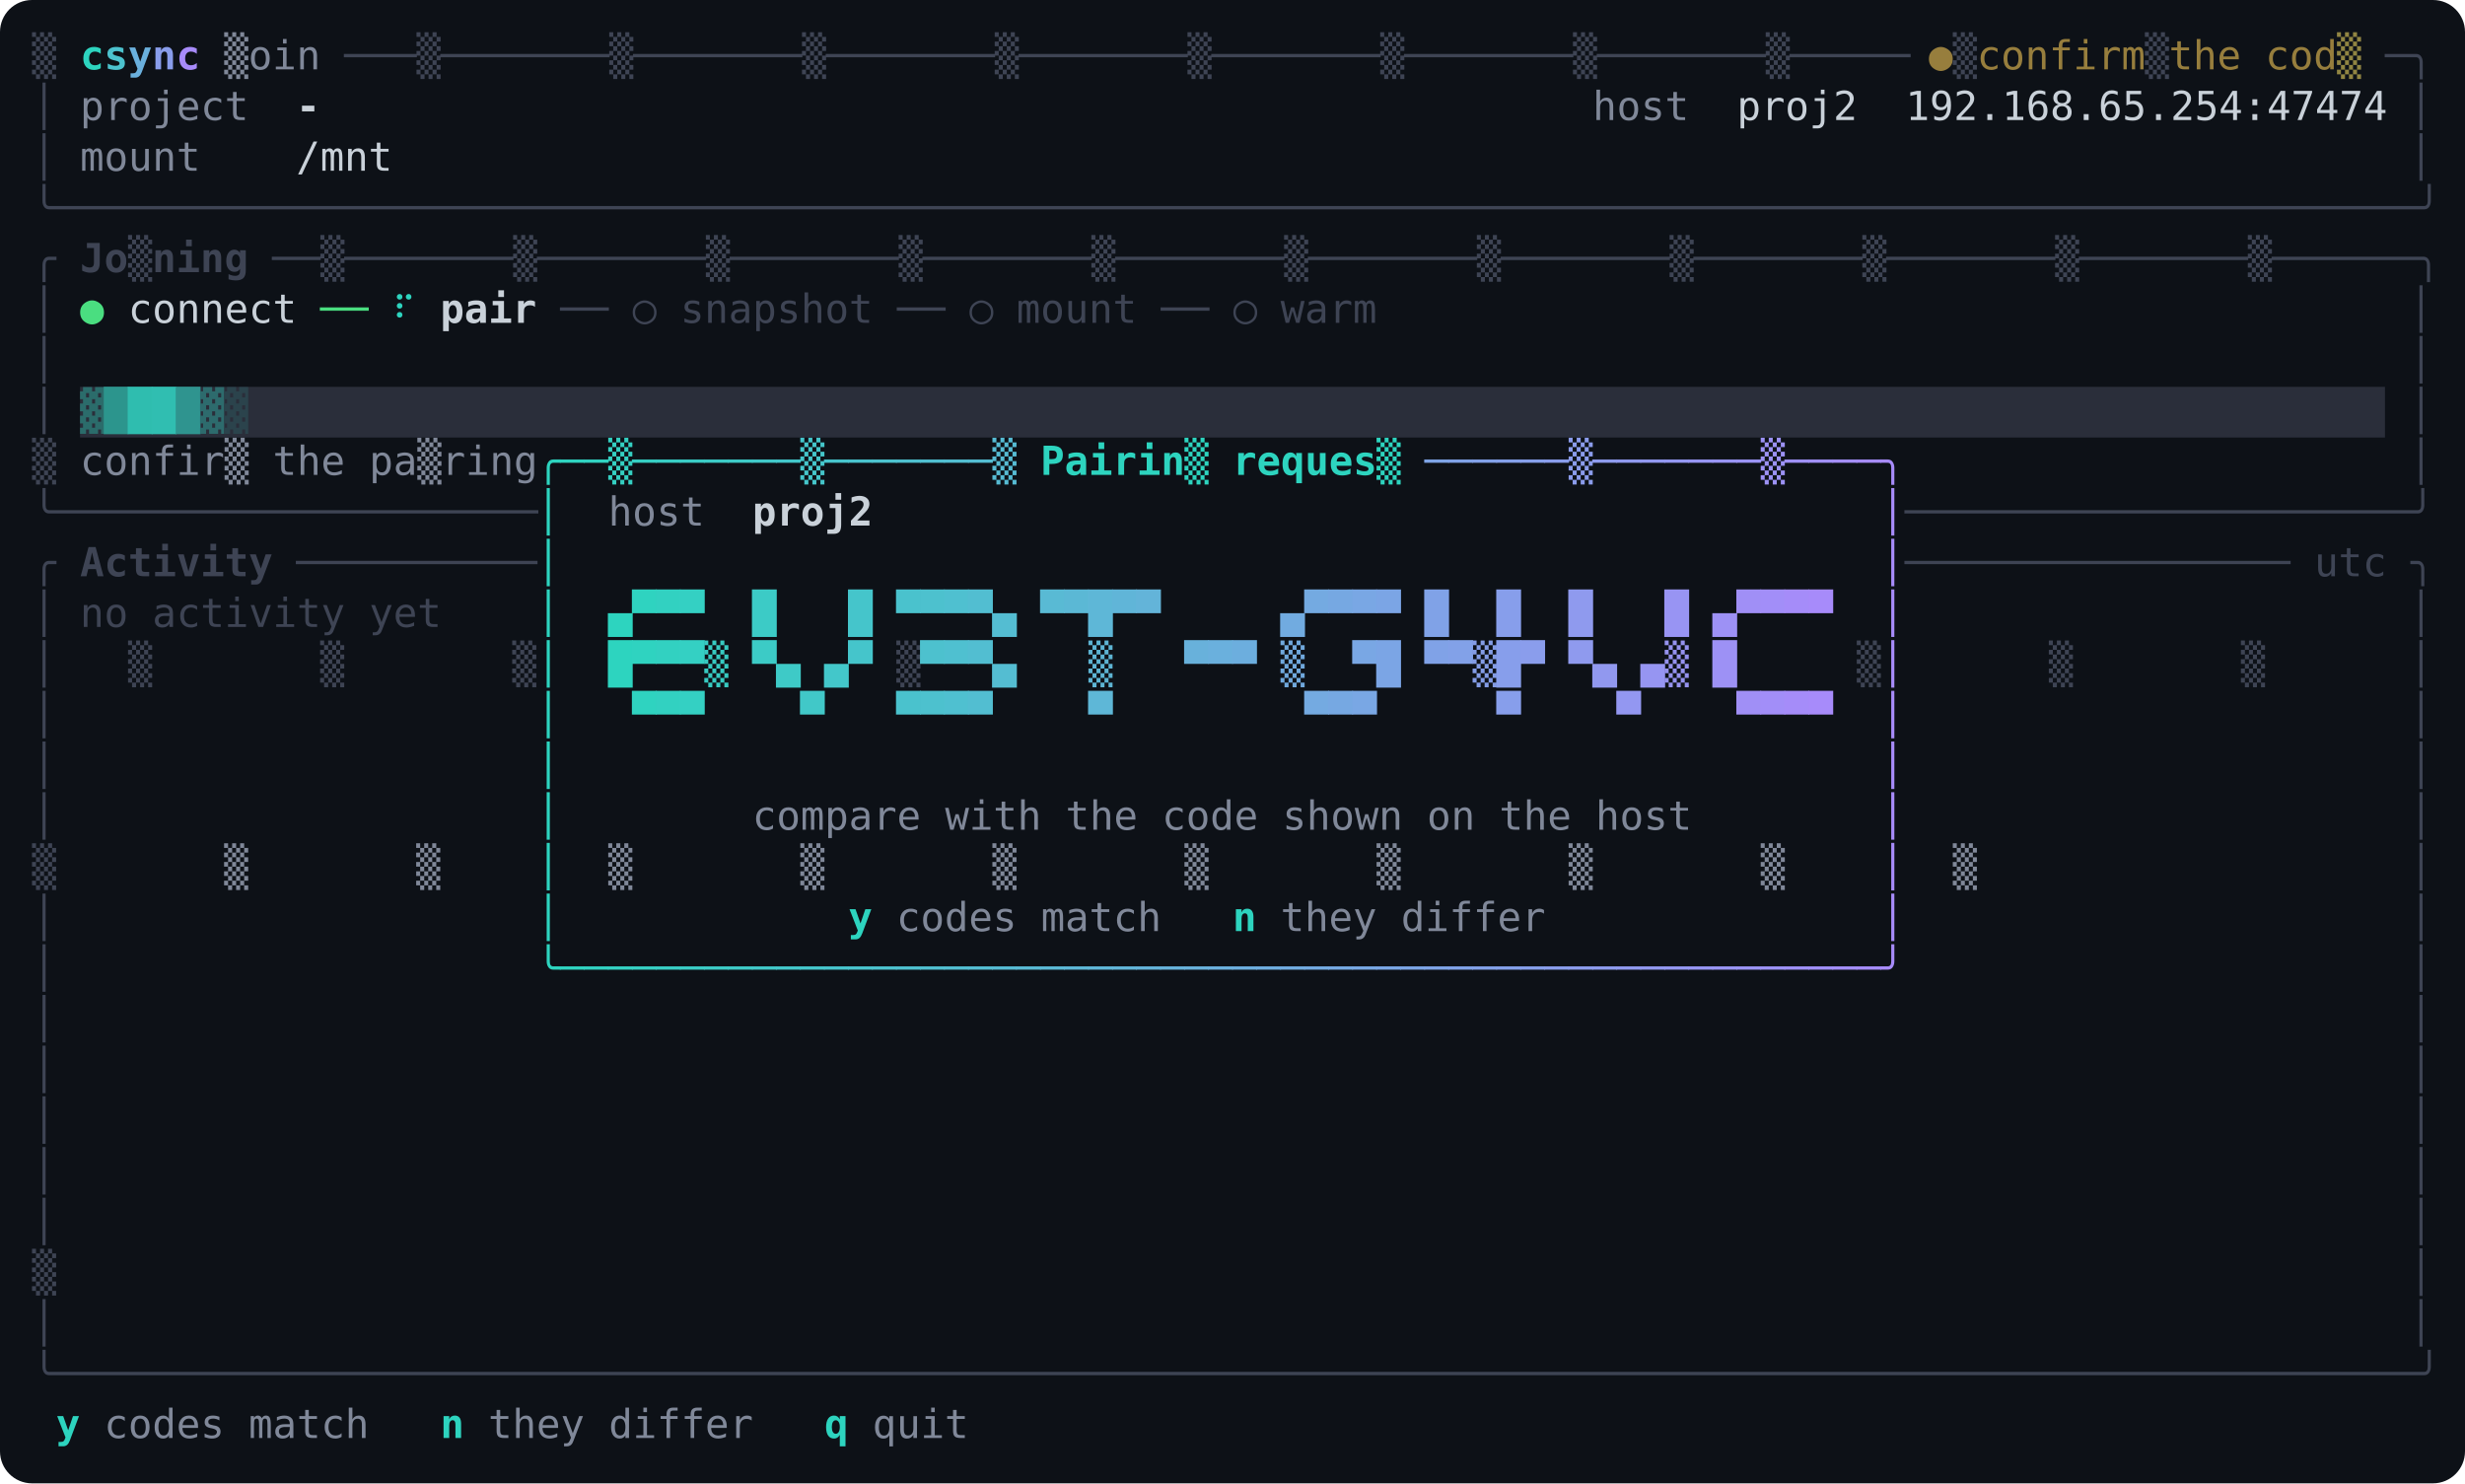
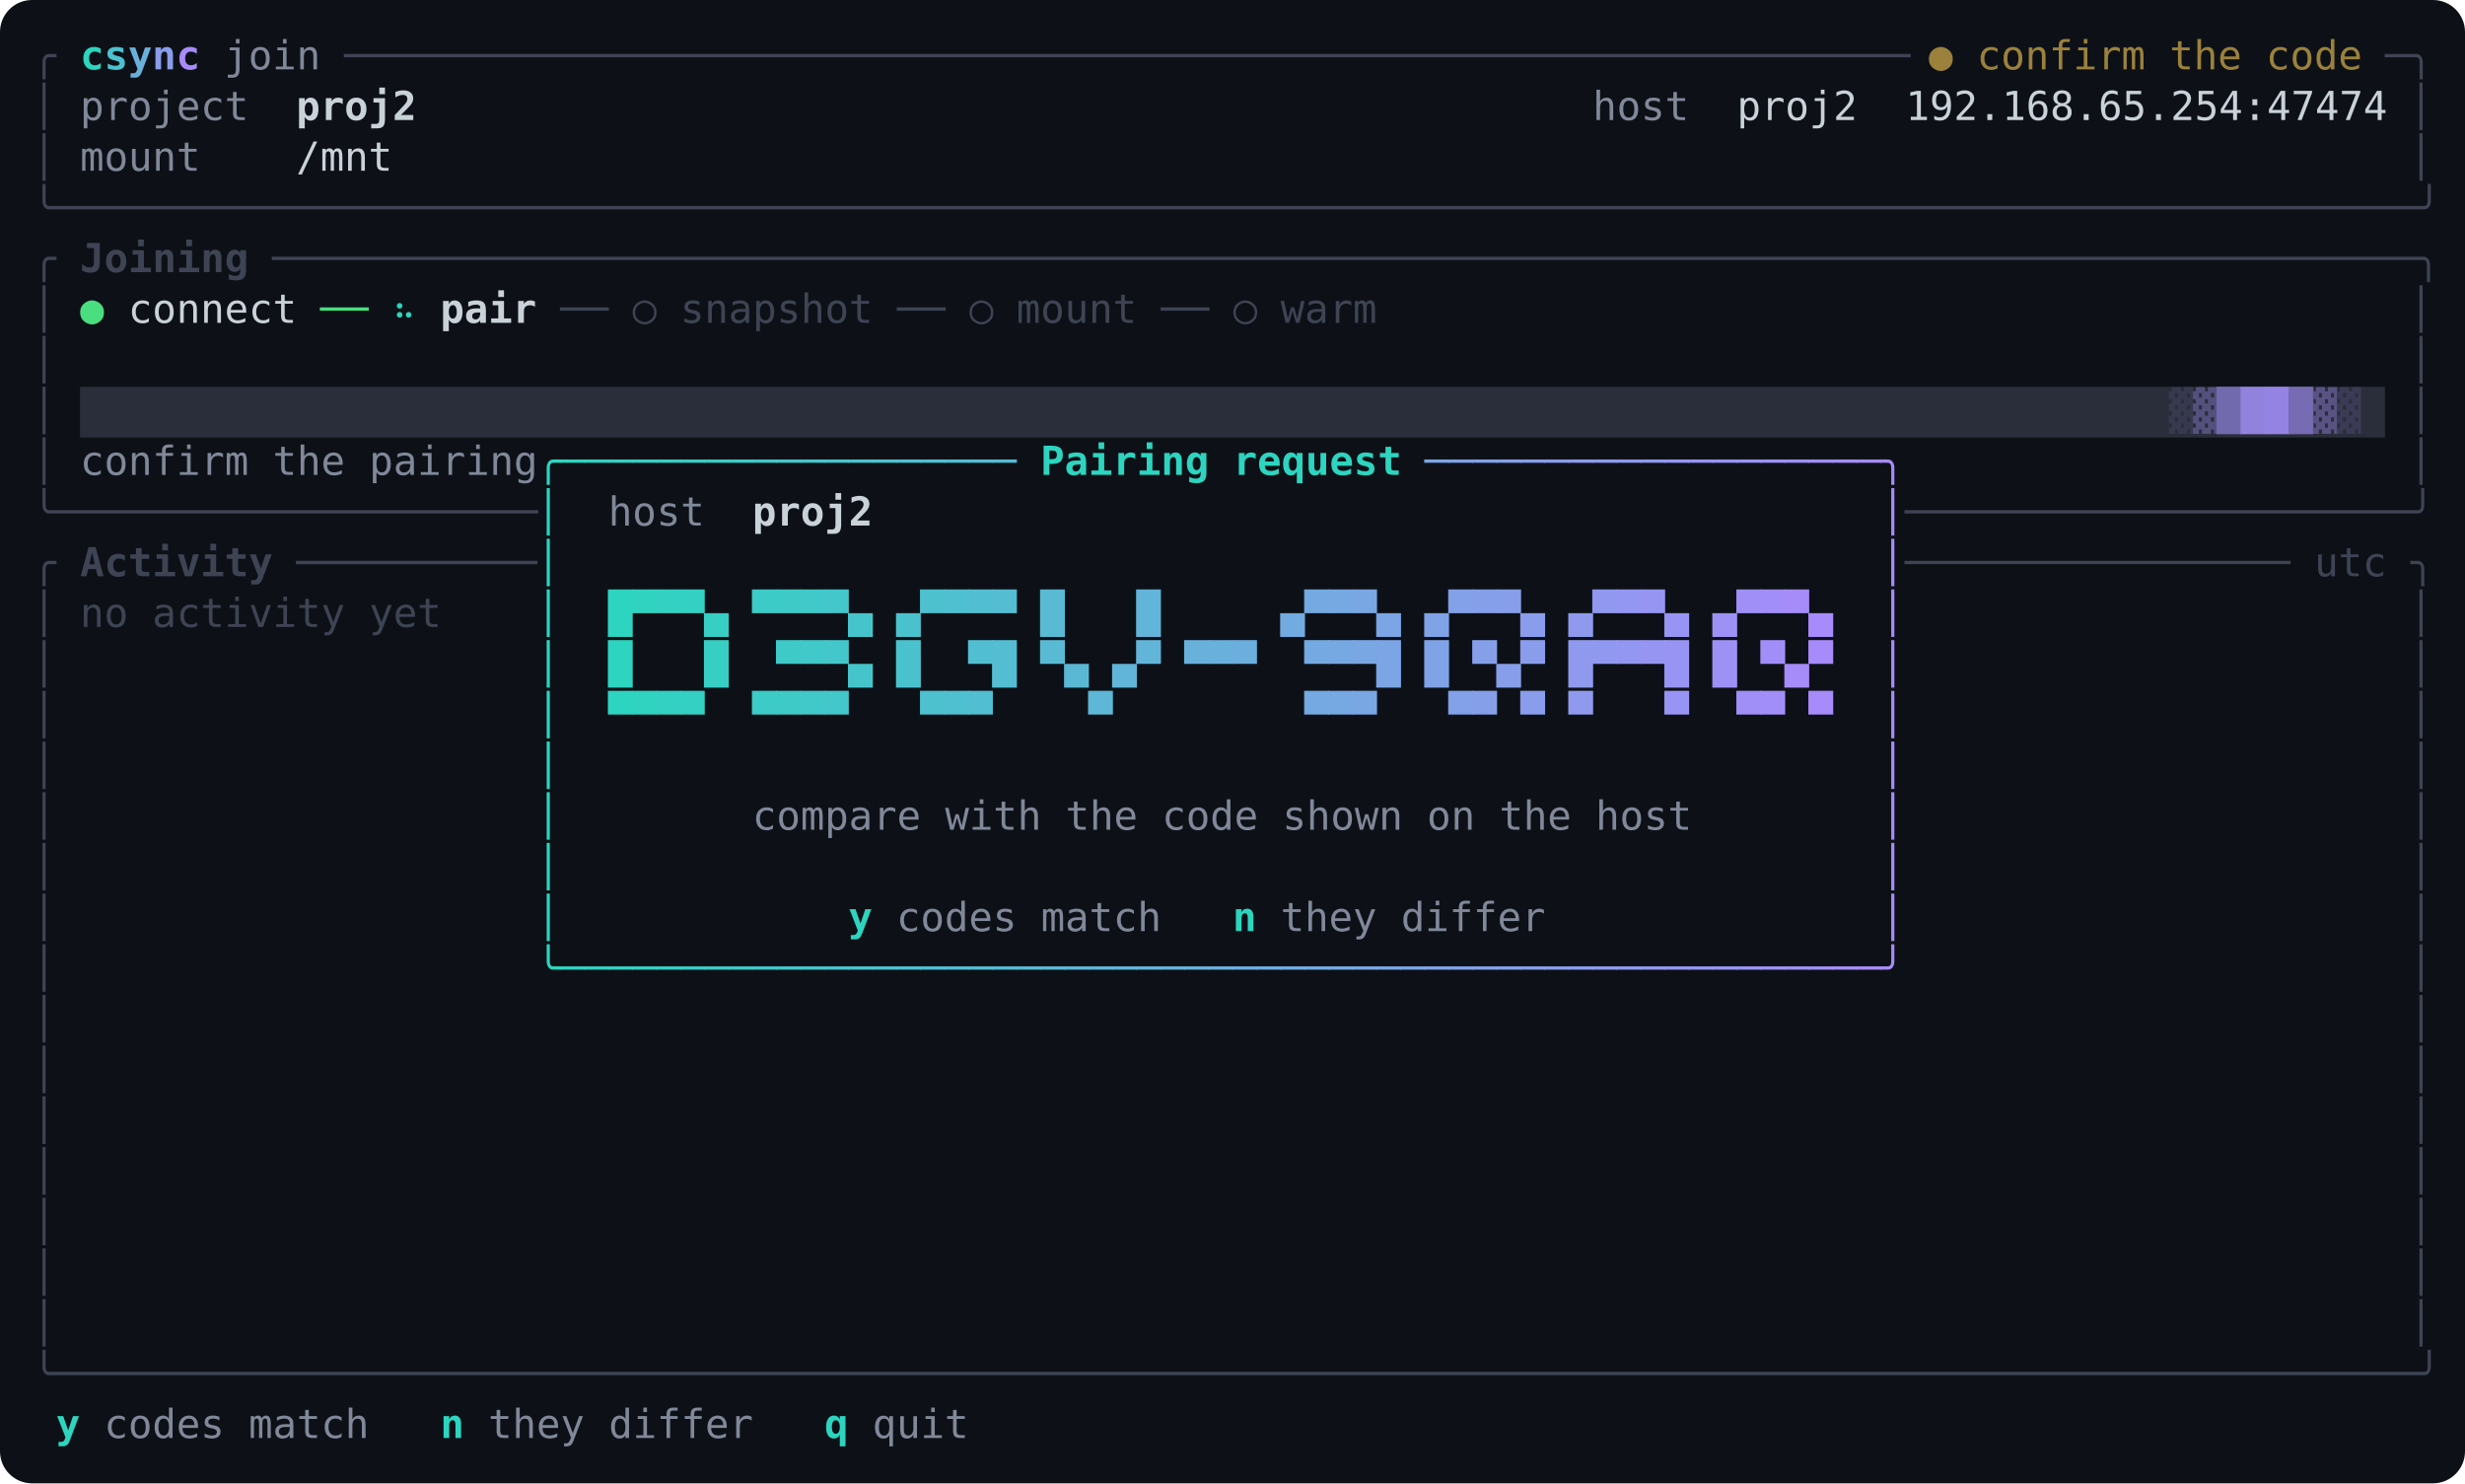
- <svg xmlns="http://www.w3.org/2000/svg" viewBox="0 0 924 556" width="924" height="556" role="img" aria-label="guest-dither-b">
+ <svg xmlns="http://www.w3.org/2000/svg" viewBox="0 0 924 556" width="924" height="556" role="img" aria-label="guest-dither">
  <rect width="924" height="556" rx="12" fill="#0d1117" />
  <g font-family="ui-monospace,SFMono-Regular,Menlo,Consolas,monospace" font-size="15" xml:space="preserve">
-     <text x="12.0" y="26.0" fill="#3e4454" textLength="18.0" lengthAdjust="spacing">▒ </text>
+     <text x="12.0" y="26.0" fill="#3e4454" textLength="18.0" lengthAdjust="spacing">╭ </text>
    <text x="30.0" y="26.0" fill="#2dd4bf" font-weight="700" textLength="9.0" lengthAdjust="spacing">c</text>
    <text x="39.0" y="26.0" fill="#4cc2ce" font-weight="700" textLength="9.0" lengthAdjust="spacing">s</text>
    <text x="48.0" y="26.0" fill="#6ab0dd" font-weight="700" textLength="9.0" lengthAdjust="spacing">y</text>
    <text x="57.0" y="26.0" fill="#899deb" font-weight="700" textLength="9.0" lengthAdjust="spacing">n</text>
    <text x="66.0" y="26.0" fill="#a78bfa" font-weight="700" textLength="9.0" lengthAdjust="spacing">c</text>
-     <text x="75.0" y="26.0" fill="#808899" textLength="45.0" lengthAdjust="spacing"> ▒oin</text>
-     <text x="120.0" y="26.0" fill="#3e4454" textLength="603.0" lengthAdjust="spacing"> ───▒───────▒───────▒───────▒───────▒───────▒───────▒───────▒───── </text>
-     <text x="723.0" y="26.0" fill="#977e3d" textLength="9.0" lengthAdjust="spacing">●</text>
-     <text x="732.0" y="26.0" fill="#3e4454" textLength="9.0" lengthAdjust="spacing">▒</text>
-     <text x="741.0" y="26.0" fill="#977e3d" textLength="63.0" lengthAdjust="spacing">confirm</text>
-     <text x="804.0" y="26.0" fill="#3e4454" textLength="9.0" lengthAdjust="spacing">▒</text>
-     <text x="813.0" y="26.0" fill="#977e3d" textLength="63.0" lengthAdjust="spacing">the cod</text>
-     <text x="876.0" y="26.0" fill="#918542" textLength="9.0" lengthAdjust="spacing">▒</text>
+     <text x="75.0" y="26.0" fill="#808899" textLength="45.0" lengthAdjust="spacing"> join</text>
+     <text x="120.0" y="26.0" fill="#3e4454" textLength="603.0" lengthAdjust="spacing"> ───────────────────────────────────────────────────────────────── </text>
+     <text x="723.0" y="26.0" fill="#9b813c" textLength="9.0" lengthAdjust="spacing">●</text>
+     <text x="741.0" y="26.0" fill="#9b813c" textLength="144.0" lengthAdjust="spacing">confirm the code</text>
    <text x="885.0" y="26.0" fill="#3e4454" textLength="27.0" lengthAdjust="spacing"> ─╮</text>
    <text x="12.0" y="45.0" fill="#3e4454" textLength="9.0" lengthAdjust="spacing">│</text>
    <text x="30.0" y="45.0" fill="#808899" textLength="81.0" lengthAdjust="spacing">project  </text>
-     <text x="111.0" y="45.0" fill="#c9d1d9" font-weight="700" textLength="9.0" lengthAdjust="spacing">-</text>
+     <text x="111.0" y="45.0" fill="#c9d1d9" font-weight="700" textLength="45.0" lengthAdjust="spacing">proj2</text>
    <text x="597.0" y="45.0" fill="#808899" textLength="36.0" lengthAdjust="spacing">host</text>
    <text x="633.0" y="45.0" fill="#c9d1d9" textLength="270.0" lengthAdjust="spacing">  proj2  192.168.65.254:47474 </text>
    <text x="903.0" y="45.0" fill="#3e4454" textLength="9.0" lengthAdjust="spacing">│</text>
    <text x="12.0" y="64.0" fill="#3e4454" textLength="9.0" lengthAdjust="spacing">│</text>
    <text x="30.0" y="64.0" fill="#808899" textLength="81.0" lengthAdjust="spacing">mount    </text>
    <text x="111.0" y="64.0" fill="#c9d1d9" textLength="792.0" lengthAdjust="spacing">/mnt                                                                                    </text>
    <text x="903.0" y="64.0" fill="#3e4454" textLength="9.0" lengthAdjust="spacing">│</text>
    <text x="12.0" y="83.0" fill="#3e4454" textLength="900.0" lengthAdjust="spacing">╰──────────────────────────────────────────────────────────────────────────────────────────────────╯</text>
    <text x="12.0" y="102.0" fill="#3e4454" textLength="18.0" lengthAdjust="spacing">╭ </text>
-     <text x="30.0" y="102.0" fill="#3e4454" font-weight="700" textLength="18.0" lengthAdjust="spacing">Jo</text>
-     <text x="48.0" y="102.0" fill="#3e4454" textLength="9.0" lengthAdjust="spacing">▒</text>
-     <text x="57.0" y="102.0" fill="#3e4454" font-weight="700" textLength="36.0" lengthAdjust="spacing">ning</text>
-     <text x="93.0" y="102.0" fill="#3e4454" textLength="819.0" lengthAdjust="spacing"> ──▒───────▒───────▒───────▒───────▒───────▒───────▒───────▒───────▒───────▒───────▒──────╮</text>
+     <text x="30.0" y="102.0" fill="#3e4454" font-weight="700" textLength="63.0" lengthAdjust="spacing">Joining</text>
+     <text x="93.0" y="102.0" fill="#3e4454" textLength="819.0" lengthAdjust="spacing"> ─────────────────────────────────────────────────────────────────────────────────────────╮</text>
    <text x="12.0" y="121.0" fill="#3e4454" textLength="9.0" lengthAdjust="spacing">│</text>
    <text x="30.0" y="121.0" fill="#4ade80" textLength="9.0" lengthAdjust="spacing">●</text>
    <text x="39.0" y="121.0" fill="#c9d1d9" textLength="72.0" lengthAdjust="spacing"> connect</text>
    <text x="111.0" y="121.0" fill="#4ade80" textLength="36.0" lengthAdjust="spacing"> ── </text>
-     <text x="147.0" y="121.0" fill="#2dd4bf" textLength="9.0" lengthAdjust="spacing">⠏</text>
+     <text x="147.0" y="121.0" fill="#2dd4bf" textLength="9.0" lengthAdjust="spacing">⠦</text>
    <text x="165.0" y="121.0" fill="#c9d1d9" font-weight="700" textLength="36.0" lengthAdjust="spacing">pair</text>
    <text x="201.0" y="121.0" fill="#3e4454" textLength="45.0" lengthAdjust="spacing"> ── ○</text>
    <text x="255.0" y="121.0" fill="#3e4454" textLength="117.0" lengthAdjust="spacing">snapshot ── ○</text>
    <text x="381.0" y="121.0" fill="#3e4454" textLength="90.0" lengthAdjust="spacing">mount ── ○</text>
    <text x="480.0" y="121.0" fill="#3e4454" textLength="36.0" lengthAdjust="spacing">warm</text>
    <text x="903.0" y="121.0" fill="#3e4454" textLength="9.0" lengthAdjust="spacing">│</text>
    <text x="12.0" y="140.0" fill="#3e4454" textLength="9.0" lengthAdjust="spacing">│</text>
    <text x="903.0" y="140.0" fill="#3e4454" textLength="9.0" lengthAdjust="spacing">│</text>
    <rect x="30.0" y="145.0" width="864.0" height="19.0" fill="#2a2e3a" />
    <text x="12.0" y="159.0" fill="#3e4454" textLength="9.0" lengthAdjust="spacing">│</text>
-     <text x="30.0" y="159.0" fill="#2b6c6b" textLength="9.0" lengthAdjust="spacing">▓</text>
-     <text x="39.0" y="159.0" fill="#2c958d" textLength="9.0" lengthAdjust="spacing">█</text>
-     <text x="48.0" y="159.0" fill="#2fbdaf" textLength="9.0" lengthAdjust="spacing">█</text>
-     <text x="57.0" y="159.0" fill="#30beb1" textLength="9.0" lengthAdjust="spacing">█</text>
-     <text x="66.0" y="159.0" fill="#2f948f" textLength="9.0" lengthAdjust="spacing">█</text>
-     <text x="75.0" y="159.0" fill="#2d6b6d" textLength="9.0" lengthAdjust="spacing">▓</text>
-     <text x="84.0" y="159.0" fill="#2b434c" textLength="9.0" lengthAdjust="spacing">▓</text>
+     <text x="813.0" y="159.0" fill="#37394f" textLength="9.0" lengthAdjust="spacing">▓</text>
+     <text x="822.0" y="159.0" fill="#54517e" textLength="9.0" lengthAdjust="spacing">▓</text>
+     <text x="831.0" y="159.0" fill="#716aad" textLength="9.0" lengthAdjust="spacing">█</text>
+     <text x="840.0" y="159.0" fill="#9082dd" textLength="9.0" lengthAdjust="spacing">█</text>
+     <text x="849.0" y="159.0" fill="#9583e3" textLength="9.0" lengthAdjust="spacing">█</text>
+     <text x="858.0" y="159.0" fill="#776bb3" textLength="9.0" lengthAdjust="spacing">█</text>
+     <text x="867.0" y="159.0" fill="#595384" textLength="9.0" lengthAdjust="spacing">▓</text>
+     <text x="876.0" y="159.0" fill="#3b3b55" textLength="9.0" lengthAdjust="spacing">▓</text>
    <text x="903.0" y="159.0" fill="#3e4454" textLength="9.0" lengthAdjust="spacing">│</text>
-     <text x="12.0" y="178.0" fill="#3e4454" textLength="9.0" lengthAdjust="spacing">▒</text>
-     <text x="30.0" y="178.0" fill="#808899" textLength="171.0" lengthAdjust="spacing">confir▒ the pa▒ring</text>
+     <text x="12.0" y="178.0" fill="#3e4454" textLength="9.0" lengthAdjust="spacing">│</text>
+     <text x="30.0" y="178.0" fill="#808899" textLength="171.0" lengthAdjust="spacing">confirm the pairing</text>
    <text x="201.0" y="178.0" fill="#2dd4bf" textLength="9.0" lengthAdjust="spacing">╭</text>
    <text x="210.0" y="178.0" fill="#2fd3c0" textLength="9.0" lengthAdjust="spacing">─</text>
    <text x="219.0" y="178.0" fill="#31d1c1" textLength="9.0" lengthAdjust="spacing">─</text>
-     <text x="228.0" y="178.0" fill="#34d0c2" textLength="9.0" lengthAdjust="spacing">▒</text>
+     <text x="228.0" y="178.0" fill="#34d0c2" textLength="9.0" lengthAdjust="spacing">─</text>
    <text x="237.0" y="178.0" fill="#36cfc3" textLength="9.0" lengthAdjust="spacing">─</text>
    <text x="246.0" y="178.0" fill="#38cdc4" textLength="9.0" lengthAdjust="spacing">─</text>
    <text x="255.0" y="178.0" fill="#3accc5" textLength="9.0" lengthAdjust="spacing">─</text>
    <text x="264.0" y="178.0" fill="#3ccbc6" textLength="9.0" lengthAdjust="spacing">─</text>
    <text x="273.0" y="178.0" fill="#3ecac7" textLength="9.0" lengthAdjust="spacing">─</text>
    <text x="282.0" y="178.0" fill="#41c8c8" textLength="9.0" lengthAdjust="spacing">─</text>
    <text x="291.0" y="178.0" fill="#43c7ca" textLength="9.0" lengthAdjust="spacing">─</text>
-     <text x="300.0" y="178.0" fill="#45c6cb" textLength="9.0" lengthAdjust="spacing">▒</text>
+     <text x="300.0" y="178.0" fill="#45c6cb" textLength="9.0" lengthAdjust="spacing">─</text>
    <text x="309.0" y="178.0" fill="#47c4cc" textLength="9.0" lengthAdjust="spacing">─</text>
    <text x="318.0" y="178.0" fill="#49c3cd" textLength="9.0" lengthAdjust="spacing">─</text>
    <text x="327.0" y="178.0" fill="#4cc2ce" textLength="9.0" lengthAdjust="spacing">─</text>
    <text x="336.0" y="178.0" fill="#4ec0cf" textLength="9.0" lengthAdjust="spacing">─</text>
    <text x="345.0" y="178.0" fill="#50bfd0" textLength="9.0" lengthAdjust="spacing">─</text>
    <text x="354.0" y="178.0" fill="#52bed1" textLength="9.0" lengthAdjust="spacing">─</text>
    <text x="363.0" y="178.0" fill="#54bdd2" textLength="9.0" lengthAdjust="spacing">─</text>
-     <text x="372.0" y="178.0" fill="#56bbd3" textLength="9.0" lengthAdjust="spacing">▒</text>
-     <text x="390.0" y="178.0" fill="#2dd4bf" font-weight="700" textLength="54.0" lengthAdjust="spacing">Pairin</text>
-     <text x="444.0" y="178.0" fill="#2dd4bf" textLength="9.0" lengthAdjust="spacing">▒</text>
-     <text x="453.0" y="178.0" fill="#2dd4bf" font-weight="700" textLength="63.0" lengthAdjust="spacing"> reques</text>
-     <text x="516.0" y="178.0" fill="#2dd4bf" textLength="18.0" lengthAdjust="spacing">▒ </text>
+     <text x="372.0" y="178.0" fill="#56bbd3" textLength="9.0" lengthAdjust="spacing">─</text>
+     <text x="390.0" y="178.0" fill="#2dd4bf" font-weight="700" textLength="135.0" lengthAdjust="spacing">Pairing request</text>
    <text x="534.0" y="178.0" fill="#7ea4e6" textLength="9.0" lengthAdjust="spacing">─</text>
    <text x="543.0" y="178.0" fill="#80a2e7" textLength="9.0" lengthAdjust="spacing">─</text>
    <text x="552.0" y="178.0" fill="#82a1e8" textLength="9.0" lengthAdjust="spacing">─</text>
    <text x="561.0" y="178.0" fill="#84a0e9" textLength="9.0" lengthAdjust="spacing">─</text>
    <text x="570.0" y="178.0" fill="#869fea" textLength="9.0" lengthAdjust="spacing">─</text>
    <text x="579.0" y="178.0" fill="#899deb" textLength="9.0" lengthAdjust="spacing">─</text>
-     <text x="588.0" y="178.0" fill="#8b9cec" textLength="9.0" lengthAdjust="spacing">▒</text>
+     <text x="588.0" y="178.0" fill="#8b9cec" textLength="9.0" lengthAdjust="spacing">─</text>
    <text x="597.0" y="178.0" fill="#8d9bed" textLength="9.0" lengthAdjust="spacing">─</text>
    <text x="606.0" y="178.0" fill="#8f99ee" textLength="9.0" lengthAdjust="spacing">─</text>
    <text x="615.0" y="178.0" fill="#9198ef" textLength="9.0" lengthAdjust="spacing">─</text>
    <text x="624.0" y="178.0" fill="#9397f1" textLength="9.0" lengthAdjust="spacing">─</text>
    <text x="633.0" y="178.0" fill="#9695f2" textLength="9.0" lengthAdjust="spacing">─</text>
    <text x="642.0" y="178.0" fill="#9894f3" textLength="9.0" lengthAdjust="spacing">─</text>
    <text x="651.0" y="178.0" fill="#9a93f4" textLength="9.0" lengthAdjust="spacing">─</text>
-     <text x="660.0" y="178.0" fill="#9c92f5" textLength="9.0" lengthAdjust="spacing">▒</text>
+     <text x="660.0" y="178.0" fill="#9c92f5" textLength="9.0" lengthAdjust="spacing">─</text>
    <text x="669.0" y="178.0" fill="#9e90f6" textLength="9.0" lengthAdjust="spacing">─</text>
    <text x="678.0" y="178.0" fill="#a08ff7" textLength="9.0" lengthAdjust="spacing">─</text>
    <text x="687.0" y="178.0" fill="#a38ef8" textLength="9.0" lengthAdjust="spacing">─</text>
    <text x="696.0" y="178.0" fill="#a58cf9" textLength="9.0" lengthAdjust="spacing">─</text>
    <text x="705.0" y="178.0" fill="#a78bfa" textLength="9.0" lengthAdjust="spacing">╮</text>
    <text x="903.0" y="178.0" fill="#3e4454" textLength="9.0" lengthAdjust="spacing">│</text>
    <text x="12.0" y="197.0" fill="#3e4454" textLength="189.0" lengthAdjust="spacing">╰────────────────────</text>
    <text x="201.0" y="197.0" fill="#2dd4bf" textLength="9.0" lengthAdjust="spacing">│</text>
    <text x="228.0" y="197.0" fill="#808899" textLength="36.0" lengthAdjust="spacing">host</text>
    <text x="282.0" y="197.0" fill="#c9d1d9" font-weight="700" textLength="45.0" lengthAdjust="spacing">proj2</text>
    <text x="705.0" y="197.0" fill="#a78bfa" textLength="9.0" lengthAdjust="spacing">│</text>
    <text x="714.0" y="197.0" fill="#3e4454" textLength="198.0" lengthAdjust="spacing">─────────────────────╯</text>
    <text x="12.0" y="216.0" fill="#3e4454" textLength="18.0" lengthAdjust="spacing">╭ </text>
    <text x="30.0" y="216.0" fill="#3e4454" font-weight="700" textLength="72.0" lengthAdjust="spacing">Activity</text>
    <text x="102.0" y="216.0" fill="#3e4454" textLength="99.0" lengthAdjust="spacing"> ──────────</text>
    <text x="201.0" y="216.0" fill="#2dd4bf" textLength="9.0" lengthAdjust="spacing">│</text>
    <text x="705.0" y="216.0" fill="#a78bfa" textLength="9.0" lengthAdjust="spacing">│</text>
    <text x="714.0" y="216.0" fill="#3e4454" textLength="198.0" lengthAdjust="spacing">──────────────── utc ╮</text>
    <text x="12.0" y="235.0" fill="#3e4454" textLength="9.0" lengthAdjust="spacing">│</text>
    <text x="30.0" y="235.0" fill="#3e4454" textLength="135.0" lengthAdjust="spacing">no activity yet</text>
    <text x="201.0" y="235.0" fill="#2dd4bf" textLength="9.0" lengthAdjust="spacing">│</text>
-     <text x="228.0" y="235.0" fill="#2dd4bf" textLength="9.0" lengthAdjust="spacing">▄</text>
+     <text x="228.0" y="235.0" fill="#2dd4bf" textLength="9.0" lengthAdjust="spacing">█</text>
    <text x="237.0" y="235.0" fill="#2fd3c0" textLength="9.0" lengthAdjust="spacing">▀</text>
    <text x="246.0" y="235.0" fill="#32d1c1" textLength="9.0" lengthAdjust="spacing">▀</text>
    <text x="255.0" y="235.0" fill="#34d0c3" textLength="9.0" lengthAdjust="spacing">▀</text>
-     <text x="282.0" y="235.0" fill="#3ccbc6" textLength="9.0" lengthAdjust="spacing">█</text>
-     <text x="318.0" y="235.0" fill="#45c5cb" textLength="9.0" lengthAdjust="spacing">█</text>
-     <text x="336.0" y="235.0" fill="#4ac2cd" textLength="9.0" lengthAdjust="spacing">▀</text>
+     <text x="264.0" y="235.0" fill="#37cec4" textLength="9.0" lengthAdjust="spacing">▄</text>
+     <text x="282.0" y="235.0" fill="#3ccbc6" textLength="9.0" lengthAdjust="spacing">▀</text>
+     <text x="291.0" y="235.0" fill="#3ecac7" textLength="9.0" lengthAdjust="spacing">▀</text>
+     <text x="300.0" y="235.0" fill="#41c8c8" textLength="9.0" lengthAdjust="spacing">▀</text>
+     <text x="309.0" y="235.0" fill="#43c7ca" textLength="9.0" lengthAdjust="spacing">▀</text>
+     <text x="318.0" y="235.0" fill="#45c5cb" textLength="9.0" lengthAdjust="spacing">▄</text>
+     <text x="336.0" y="235.0" fill="#4ac2cd" textLength="9.0" lengthAdjust="spacing">▄</text>
    <text x="345.0" y="235.0" fill="#4dc1ce" textLength="9.0" lengthAdjust="spacing">▀</text>
    <text x="354.0" y="235.0" fill="#4fc0d0" textLength="9.0" lengthAdjust="spacing">▀</text>
    <text x="363.0" y="235.0" fill="#52bed1" textLength="9.0" lengthAdjust="spacing">▀</text>
-     <text x="372.0" y="235.0" fill="#54bdd2" textLength="9.0" lengthAdjust="spacing">▄</text>
-     <text x="390.0" y="235.0" fill="#59bad4" textLength="9.0" lengthAdjust="spacing">▀</text>
-     <text x="399.0" y="235.0" fill="#5bb8d5" textLength="9.0" lengthAdjust="spacing">▀</text>
-     <text x="408.0" y="235.0" fill="#5eb7d7" textLength="9.0" lengthAdjust="spacing">█</text>
-     <text x="417.0" y="235.0" fill="#60b5d8" textLength="9.0" lengthAdjust="spacing">▀</text>
-     <text x="426.0" y="235.0" fill="#63b4d9" textLength="9.0" lengthAdjust="spacing">▀</text>
+     <text x="372.0" y="235.0" fill="#54bdd2" textLength="9.0" lengthAdjust="spacing">▀</text>
+     <text x="390.0" y="235.0" fill="#59bad4" textLength="9.0" lengthAdjust="spacing">█</text>
+     <text x="426.0" y="235.0" fill="#63b4d9" textLength="9.0" lengthAdjust="spacing">█</text>
    <text x="480.0" y="235.0" fill="#71abe0" textLength="9.0" lengthAdjust="spacing">▄</text>
    <text x="489.0" y="235.0" fill="#74aae1" textLength="9.0" lengthAdjust="spacing">▀</text>
    <text x="498.0" y="235.0" fill="#76a8e2" textLength="9.0" lengthAdjust="spacing">▀</text>
    <text x="507.0" y="235.0" fill="#79a7e4" textLength="9.0" lengthAdjust="spacing">▀</text>
-     <text x="516.0" y="235.0" fill="#7ba5e5" textLength="9.0" lengthAdjust="spacing">▀</text>
-     <text x="534.0" y="235.0" fill="#80a2e7" textLength="9.0" lengthAdjust="spacing">█</text>
-     <text x="561.0" y="235.0" fill="#879eeb" textLength="9.0" lengthAdjust="spacing">█</text>
-     <text x="588.0" y="235.0" fill="#8f9aee" textLength="9.0" lengthAdjust="spacing">█</text>
-     <text x="624.0" y="235.0" fill="#9894f3" textLength="9.0" lengthAdjust="spacing">█</text>
+     <text x="516.0" y="235.0" fill="#7ba5e5" textLength="9.0" lengthAdjust="spacing">▄</text>
+     <text x="534.0" y="235.0" fill="#80a2e7" textLength="9.0" lengthAdjust="spacing">▄</text>
+     <text x="543.0" y="235.0" fill="#82a1e8" textLength="9.0" lengthAdjust="spacing">▀</text>
+     <text x="552.0" y="235.0" fill="#859fe9" textLength="9.0" lengthAdjust="spacing">▀</text>
+     <text x="561.0" y="235.0" fill="#879eeb" textLength="9.0" lengthAdjust="spacing">▀</text>
+     <text x="570.0" y="235.0" fill="#8a9dec" textLength="9.0" lengthAdjust="spacing">▄</text>
+     <text x="588.0" y="235.0" fill="#8f9aee" textLength="9.0" lengthAdjust="spacing">▄</text>
+     <text x="597.0" y="235.0" fill="#9198ef" textLength="9.0" lengthAdjust="spacing">▀</text>
+     <text x="606.0" y="235.0" fill="#9397f1" textLength="9.0" lengthAdjust="spacing">▀</text>
+     <text x="615.0" y="235.0" fill="#9695f2" textLength="9.0" lengthAdjust="spacing">▀</text>
+     <text x="624.0" y="235.0" fill="#9894f3" textLength="9.0" lengthAdjust="spacing">▄</text>
    <text x="642.0" y="235.0" fill="#9d91f5" textLength="9.0" lengthAdjust="spacing">▄</text>
    <text x="651.0" y="235.0" fill="#a08ff6" textLength="9.0" lengthAdjust="spacing">▀</text>
    <text x="660.0" y="235.0" fill="#a28ef8" textLength="9.0" lengthAdjust="spacing">▀</text>
    <text x="669.0" y="235.0" fill="#a58cf9" textLength="9.0" lengthAdjust="spacing">▀</text>
-     <text x="678.0" y="235.0" fill="#a78bfa" textLength="9.0" lengthAdjust="spacing">▀</text>
+     <text x="678.0" y="235.0" fill="#a78bfa" textLength="9.0" lengthAdjust="spacing">▄</text>
    <text x="705.0" y="235.0" fill="#a78bfa" textLength="9.0" lengthAdjust="spacing">│</text>
    <text x="903.0" y="235.0" fill="#3e4454" textLength="9.0" lengthAdjust="spacing">│</text>
    <text x="12.0" y="254.0" fill="#3e4454" textLength="9.0" lengthAdjust="spacing">│</text>
-     <text x="48.0" y="254.0" fill="#3e4454" textLength="9.0" lengthAdjust="spacing">▒</text>
-     <text x="120.0" y="254.0" fill="#3e4454" textLength="9.0" lengthAdjust="spacing">▒</text>
-     <text x="192.0" y="254.0" fill="#3e4454" textLength="9.0" lengthAdjust="spacing">▒</text>
    <text x="201.0" y="254.0" fill="#2dd4bf" textLength="9.0" lengthAdjust="spacing">│</text>
    <text x="228.0" y="254.0" fill="#2dd4bf" textLength="9.0" lengthAdjust="spacing">█</text>
-     <text x="237.0" y="254.0" fill="#2fd3c0" textLength="9.0" lengthAdjust="spacing">▀</text>
-     <text x="246.0" y="254.0" fill="#32d1c1" textLength="9.0" lengthAdjust="spacing">▀</text>
-     <text x="255.0" y="254.0" fill="#34d0c3" textLength="9.0" lengthAdjust="spacing">▀</text>
-     <text x="264.0" y="254.0" fill="#37cac1" textLength="9.0" lengthAdjust="spacing">▒</text>
-     <text x="282.0" y="254.0" fill="#3ccbc6" textLength="9.0" lengthAdjust="spacing">▀</text>
-     <text x="291.0" y="254.0" fill="#3ecac7" textLength="9.0" lengthAdjust="spacing">▄</text>
-     <text x="309.0" y="254.0" fill="#43c7ca" textLength="9.0" lengthAdjust="spacing">▄</text>
-     <text x="318.0" y="254.0" fill="#45c5cb" textLength="9.0" lengthAdjust="spacing">▀</text>
-     <text x="336.0" y="254.0" fill="#3e4454" textLength="9.0" lengthAdjust="spacing">▒</text>
-     <text x="345.0" y="254.0" fill="#4dc1ce" textLength="9.0" lengthAdjust="spacing">▀</text>
-     <text x="354.0" y="254.0" fill="#4fc0d0" textLength="9.0" lengthAdjust="spacing">▀</text>
+     <text x="264.0" y="254.0" fill="#37cec4" textLength="9.0" lengthAdjust="spacing">█</text>
+     <text x="291.0" y="254.0" fill="#3ecac7" textLength="9.0" lengthAdjust="spacing">▀</text>
+     <text x="300.0" y="254.0" fill="#41c8c8" textLength="9.0" lengthAdjust="spacing">▀</text>
+     <text x="309.0" y="254.0" fill="#43c7ca" textLength="9.0" lengthAdjust="spacing">▀</text>
+     <text x="318.0" y="254.0" fill="#45c5cb" textLength="9.0" lengthAdjust="spacing">▄</text>
+     <text x="336.0" y="254.0" fill="#4ac2cd" textLength="9.0" lengthAdjust="spacing">█</text>
    <text x="363.0" y="254.0" fill="#52bed1" textLength="9.0" lengthAdjust="spacing">▀</text>
-     <text x="372.0" y="254.0" fill="#54bdd2" textLength="9.0" lengthAdjust="spacing">▄</text>
-     <text x="408.0" y="254.0" fill="#5db4d3" textLength="9.0" lengthAdjust="spacing">▒</text>
+     <text x="372.0" y="254.0" fill="#54bdd2" textLength="9.0" lengthAdjust="spacing">█</text>
+     <text x="390.0" y="254.0" fill="#59bad4" textLength="9.0" lengthAdjust="spacing">▀</text>
+     <text x="399.0" y="254.0" fill="#5bb8d5" textLength="9.0" lengthAdjust="spacing">▄</text>
+     <text x="417.0" y="254.0" fill="#60b5d8" textLength="9.0" lengthAdjust="spacing">▄</text>
+     <text x="426.0" y="254.0" fill="#63b4d9" textLength="9.0" lengthAdjust="spacing">▀</text>
    <text x="444.0" y="254.0" fill="#68b1db" textLength="9.0" lengthAdjust="spacing">▀</text>
    <text x="453.0" y="254.0" fill="#6ab0dd" textLength="9.0" lengthAdjust="spacing">▀</text>
    <text x="462.0" y="254.0" fill="#6caede" textLength="9.0" lengthAdjust="spacing">▀</text>
-     <text x="480.0" y="254.0" fill="#70a8dc" textLength="9.0" lengthAdjust="spacing">▒</text>
+     <text x="489.0" y="254.0" fill="#74aae1" textLength="9.0" lengthAdjust="spacing">▀</text>
+     <text x="498.0" y="254.0" fill="#76a8e2" textLength="9.0" lengthAdjust="spacing">▀</text>
    <text x="507.0" y="254.0" fill="#79a7e4" textLength="9.0" lengthAdjust="spacing">▀</text>
    <text x="516.0" y="254.0" fill="#7ba5e5" textLength="9.0" lengthAdjust="spacing">█</text>
-     <text x="534.0" y="254.0" fill="#80a2e7" textLength="9.0" lengthAdjust="spacing">▀</text>
-     <text x="543.0" y="254.0" fill="#82a1e8" textLength="9.0" lengthAdjust="spacing">▀</text>
-     <text x="552.0" y="254.0" fill="#839ce5" textLength="9.0" lengthAdjust="spacing">▒</text>
-     <text x="561.0" y="254.0" fill="#879eeb" textLength="9.0" lengthAdjust="spacing">█</text>
+     <text x="534.0" y="254.0" fill="#80a2e7" textLength="9.0" lengthAdjust="spacing">█</text>
+     <text x="552.0" y="254.0" fill="#859fe9" textLength="9.0" lengthAdjust="spacing">▀</text>
+     <text x="561.0" y="254.0" fill="#879eeb" textLength="9.0" lengthAdjust="spacing">▄</text>
    <text x="570.0" y="254.0" fill="#8a9dec" textLength="9.0" lengthAdjust="spacing">▀</text>
-     <text x="588.0" y="254.0" fill="#8f9aee" textLength="9.0" lengthAdjust="spacing">▀</text>
-     <text x="597.0" y="254.0" fill="#9198ef" textLength="9.0" lengthAdjust="spacing">▄</text>
-     <text x="615.0" y="254.0" fill="#9695f2" textLength="9.0" lengthAdjust="spacing">▄</text>
-     <text x="624.0" y="254.0" fill="#9592ee" textLength="9.0" lengthAdjust="spacing">▒</text>
+     <text x="588.0" y="254.0" fill="#8f9aee" textLength="9.0" lengthAdjust="spacing">█</text>
+     <text x="597.0" y="254.0" fill="#9198ef" textLength="9.0" lengthAdjust="spacing">▀</text>
+     <text x="606.0" y="254.0" fill="#9397f1" textLength="9.0" lengthAdjust="spacing">▀</text>
+     <text x="615.0" y="254.0" fill="#9695f2" textLength="9.0" lengthAdjust="spacing">▀</text>
+     <text x="624.0" y="254.0" fill="#9894f3" textLength="9.0" lengthAdjust="spacing">█</text>
    <text x="642.0" y="254.0" fill="#9d91f5" textLength="9.0" lengthAdjust="spacing">█</text>
-     <text x="696.0" y="254.0" fill="#3e4454" textLength="9.0" lengthAdjust="spacing">▒</text>
+     <text x="660.0" y="254.0" fill="#a28ef8" textLength="9.0" lengthAdjust="spacing">▀</text>
+     <text x="669.0" y="254.0" fill="#a58cf9" textLength="9.0" lengthAdjust="spacing">▄</text>
+     <text x="678.0" y="254.0" fill="#a78bfa" textLength="9.0" lengthAdjust="spacing">▀</text>
    <text x="705.0" y="254.0" fill="#a78bfa" textLength="9.0" lengthAdjust="spacing">│</text>
-     <text x="768.0" y="254.0" fill="#3e4454" textLength="9.0" lengthAdjust="spacing">▒</text>
-     <text x="840.0" y="254.0" fill="#3e4454" textLength="9.0" lengthAdjust="spacing">▒</text>
    <text x="903.0" y="254.0" fill="#3e4454" textLength="9.0" lengthAdjust="spacing">│</text>
    <text x="12.0" y="273.0" fill="#3e4454" textLength="9.0" lengthAdjust="spacing">│</text>
    <text x="201.0" y="273.0" fill="#2dd4bf" textLength="9.0" lengthAdjust="spacing">│</text>
+     <text x="228.0" y="273.0" fill="#2dd4bf" textLength="9.0" lengthAdjust="spacing">▀</text>
    <text x="237.0" y="273.0" fill="#2fd3c0" textLength="9.0" lengthAdjust="spacing">▀</text>
    <text x="246.0" y="273.0" fill="#32d1c1" textLength="9.0" lengthAdjust="spacing">▀</text>
    <text x="255.0" y="273.0" fill="#34d0c3" textLength="9.0" lengthAdjust="spacing">▀</text>
+     <text x="282.0" y="273.0" fill="#3ccbc6" textLength="9.0" lengthAdjust="spacing">▀</text>
+     <text x="291.0" y="273.0" fill="#3ecac7" textLength="9.0" lengthAdjust="spacing">▀</text>
    <text x="300.0" y="273.0" fill="#41c8c8" textLength="9.0" lengthAdjust="spacing">▀</text>
-     <text x="336.0" y="273.0" fill="#4ac2cd" textLength="9.0" lengthAdjust="spacing">▀</text>
+     <text x="309.0" y="273.0" fill="#43c7ca" textLength="9.0" lengthAdjust="spacing">▀</text>
    <text x="345.0" y="273.0" fill="#4dc1ce" textLength="9.0" lengthAdjust="spacing">▀</text>
    <text x="354.0" y="273.0" fill="#4fc0d0" textLength="9.0" lengthAdjust="spacing">▀</text>
    <text x="363.0" y="273.0" fill="#52bed1" textLength="9.0" lengthAdjust="spacing">▀</text>
    <text x="408.0" y="273.0" fill="#5eb7d7" textLength="9.0" lengthAdjust="spacing">▀</text>
    <text x="489.0" y="273.0" fill="#74aae1" textLength="9.0" lengthAdjust="spacing">▀</text>
    <text x="498.0" y="273.0" fill="#76a8e2" textLength="9.0" lengthAdjust="spacing">▀</text>
    <text x="507.0" y="273.0" fill="#79a7e4" textLength="9.0" lengthAdjust="spacing">▀</text>
-     <text x="561.0" y="273.0" fill="#879eeb" textLength="9.0" lengthAdjust="spacing">▀</text>
-     <text x="606.0" y="273.0" fill="#9397f1" textLength="9.0" lengthAdjust="spacing">▀</text>
+     <text x="543.0" y="273.0" fill="#82a1e8" textLength="9.0" lengthAdjust="spacing">▀</text>
+     <text x="552.0" y="273.0" fill="#859fe9" textLength="9.0" lengthAdjust="spacing">▀</text>
+     <text x="570.0" y="273.0" fill="#8a9dec" textLength="9.0" lengthAdjust="spacing">▀</text>
+     <text x="588.0" y="273.0" fill="#8f9aee" textLength="9.0" lengthAdjust="spacing">▀</text>
+     <text x="624.0" y="273.0" fill="#9894f3" textLength="9.0" lengthAdjust="spacing">▀</text>
    <text x="651.0" y="273.0" fill="#a08ff6" textLength="9.0" lengthAdjust="spacing">▀</text>
    <text x="660.0" y="273.0" fill="#a28ef8" textLength="9.0" lengthAdjust="spacing">▀</text>
-     <text x="669.0" y="273.0" fill="#a58cf9" textLength="9.0" lengthAdjust="spacing">▀</text>
    <text x="678.0" y="273.0" fill="#a78bfa" textLength="9.0" lengthAdjust="spacing">▀</text>
    <text x="705.0" y="273.0" fill="#a78bfa" textLength="9.0" lengthAdjust="spacing">│</text>
    <text x="903.0" y="273.0" fill="#3e4454" textLength="9.0" lengthAdjust="spacing">│</text>
    <text x="12.0" y="292.0" fill="#3e4454" textLength="9.0" lengthAdjust="spacing">│</text>
    <text x="201.0" y="292.0" fill="#2dd4bf" textLength="9.0" lengthAdjust="spacing">│</text>
    <text x="705.0" y="292.0" fill="#a78bfa" textLength="9.0" lengthAdjust="spacing">│</text>
    <text x="903.0" y="292.0" fill="#3e4454" textLength="9.0" lengthAdjust="spacing">│</text>
    <text x="12.0" y="311.0" fill="#3e4454" textLength="9.0" lengthAdjust="spacing">│</text>
    <text x="201.0" y="311.0" fill="#2dd4bf" textLength="9.0" lengthAdjust="spacing">│</text>
    <text x="282.0" y="311.0" fill="#808899" textLength="351.0" lengthAdjust="spacing">compare with the code shown on the host</text>
    <text x="705.0" y="311.0" fill="#a78bfa" textLength="9.0" lengthAdjust="spacing">│</text>
    <text x="903.0" y="311.0" fill="#3e4454" textLength="9.0" lengthAdjust="spacing">│</text>
-     <text x="12.0" y="330.0" fill="#3e4454" textLength="9.0" lengthAdjust="spacing">▒</text>
-     <text x="84.0" y="330.0" fill="#808899" textLength="9.0" lengthAdjust="spacing">▒</text>
-     <text x="156.0" y="330.0" fill="#808899" textLength="9.0" lengthAdjust="spacing">▒</text>
+     <text x="12.0" y="330.0" fill="#3e4454" textLength="9.0" lengthAdjust="spacing">│</text>
    <text x="201.0" y="330.0" fill="#2dd4bf" textLength="9.0" lengthAdjust="spacing">│</text>
-     <text x="228.0" y="330.0" fill="#808899" textLength="9.0" lengthAdjust="spacing">▒</text>
-     <text x="300.0" y="330.0" fill="#808899" textLength="9.0" lengthAdjust="spacing">▒</text>
-     <text x="372.0" y="330.0" fill="#808899" textLength="9.0" lengthAdjust="spacing">▒</text>
-     <text x="444.0" y="330.0" fill="#808899" textLength="9.0" lengthAdjust="spacing">▒</text>
-     <text x="516.0" y="330.0" fill="#808899" textLength="9.0" lengthAdjust="spacing">▒</text>
-     <text x="588.0" y="330.0" fill="#808899" textLength="9.0" lengthAdjust="spacing">▒</text>
-     <text x="660.0" y="330.0" fill="#808899" textLength="9.0" lengthAdjust="spacing">▒</text>
    <text x="705.0" y="330.0" fill="#a78bfa" textLength="9.0" lengthAdjust="spacing">│</text>
-     <text x="732.0" y="330.0" fill="#808899" textLength="9.0" lengthAdjust="spacing">▒</text>
    <text x="903.0" y="330.0" fill="#3e4454" textLength="9.0" lengthAdjust="spacing">│</text>
    <text x="12.0" y="349.0" fill="#3e4454" textLength="9.0" lengthAdjust="spacing">│</text>
    <text x="201.0" y="349.0" fill="#2dd4bf" textLength="9.0" lengthAdjust="spacing">│</text>
    <text x="318.0" y="349.0" fill="#2dd4bf" font-weight="700" textLength="9.0" lengthAdjust="spacing">y</text>
    <text x="336.0" y="349.0" fill="#808899" textLength="99.0" lengthAdjust="spacing">codes match</text>
    <text x="462.0" y="349.0" fill="#2dd4bf" font-weight="700" textLength="9.0" lengthAdjust="spacing">n</text>
    <text x="480.0" y="349.0" fill="#808899" textLength="99.0" lengthAdjust="spacing">they differ</text>
    <text x="705.0" y="349.0" fill="#a78bfa" textLength="9.0" lengthAdjust="spacing">│</text>
    <text x="903.0" y="349.0" fill="#3e4454" textLength="9.0" lengthAdjust="spacing">│</text>
    <text x="12.0" y="368.0" fill="#3e4454" textLength="9.0" lengthAdjust="spacing">│</text>
    <text x="201.0" y="368.0" fill="#2dd4bf" textLength="9.0" lengthAdjust="spacing">╰</text>
    <text x="210.0" y="368.0" fill="#2fd3c0" textLength="9.0" lengthAdjust="spacing">─</text>
    <text x="219.0" y="368.0" fill="#31d1c1" textLength="9.0" lengthAdjust="spacing">─</text>
    <text x="228.0" y="368.0" fill="#34d0c2" textLength="9.0" lengthAdjust="spacing">─</text>
    <text x="237.0" y="368.0" fill="#36cfc3" textLength="9.0" lengthAdjust="spacing">─</text>
    <text x="246.0" y="368.0" fill="#38cdc4" textLength="9.0" lengthAdjust="spacing">─</text>
    <text x="255.0" y="368.0" fill="#3accc5" textLength="9.0" lengthAdjust="spacing">─</text>
    <text x="264.0" y="368.0" fill="#3ccbc6" textLength="9.0" lengthAdjust="spacing">─</text>
    <text x="273.0" y="368.0" fill="#3ecac7" textLength="9.0" lengthAdjust="spacing">─</text>
    <text x="282.0" y="368.0" fill="#41c8c8" textLength="9.0" lengthAdjust="spacing">─</text>
    <text x="291.0" y="368.0" fill="#43c7ca" textLength="9.0" lengthAdjust="spacing">─</text>
    <text x="300.0" y="368.0" fill="#45c6cb" textLength="9.0" lengthAdjust="spacing">─</text>
    <text x="309.0" y="368.0" fill="#47c4cc" textLength="9.0" lengthAdjust="spacing">─</text>
    <text x="318.0" y="368.0" fill="#49c3cd" textLength="9.0" lengthAdjust="spacing">─</text>
    <text x="327.0" y="368.0" fill="#4cc2ce" textLength="9.0" lengthAdjust="spacing">─</text>
    <text x="336.0" y="368.0" fill="#4ec0cf" textLength="9.0" lengthAdjust="spacing">─</text>
    <text x="345.0" y="368.0" fill="#50bfd0" textLength="9.0" lengthAdjust="spacing">─</text>
    <text x="354.0" y="368.0" fill="#52bed1" textLength="9.0" lengthAdjust="spacing">─</text>
    <text x="363.0" y="368.0" fill="#54bdd2" textLength="9.0" lengthAdjust="spacing">─</text>
    <text x="372.0" y="368.0" fill="#56bbd3" textLength="9.0" lengthAdjust="spacing">─</text>
    <text x="381.0" y="368.0" fill="#59bad4" textLength="9.0" lengthAdjust="spacing">─</text>
    <text x="390.0" y="368.0" fill="#5bb9d5" textLength="9.0" lengthAdjust="spacing">─</text>
    <text x="399.0" y="368.0" fill="#5db7d6" textLength="9.0" lengthAdjust="spacing">─</text>
    <text x="408.0" y="368.0" fill="#5fb6d7" textLength="9.0" lengthAdjust="spacing">─</text>
    <text x="417.0" y="368.0" fill="#61b5d8" textLength="9.0" lengthAdjust="spacing">─</text>
    <text x="426.0" y="368.0" fill="#63b3d9" textLength="9.0" lengthAdjust="spacing">─</text>
    <text x="435.0" y="368.0" fill="#66b2da" textLength="9.0" lengthAdjust="spacing">─</text>
    <text x="444.0" y="368.0" fill="#68b1db" textLength="9.0" lengthAdjust="spacing">─</text>
    <text x="453.0" y="368.0" fill="#6ab0dd" textLength="9.0" lengthAdjust="spacing">─</text>
    <text x="462.0" y="368.0" fill="#6caede" textLength="9.0" lengthAdjust="spacing">─</text>
    <text x="471.0" y="368.0" fill="#6eaddf" textLength="9.0" lengthAdjust="spacing">─</text>
    <text x="480.0" y="368.0" fill="#71ace0" textLength="9.0" lengthAdjust="spacing">─</text>
    <text x="489.0" y="368.0" fill="#73aae1" textLength="9.0" lengthAdjust="spacing">─</text>
    <text x="498.0" y="368.0" fill="#75a9e2" textLength="9.0" lengthAdjust="spacing">─</text>
    <text x="507.0" y="368.0" fill="#77a8e3" textLength="9.0" lengthAdjust="spacing">─</text>
    <text x="516.0" y="368.0" fill="#79a6e4" textLength="9.0" lengthAdjust="spacing">─</text>
    <text x="525.0" y="368.0" fill="#7ba5e5" textLength="9.0" lengthAdjust="spacing">─</text>
    <text x="534.0" y="368.0" fill="#7ea4e6" textLength="9.0" lengthAdjust="spacing">─</text>
    <text x="543.0" y="368.0" fill="#80a2e7" textLength="9.0" lengthAdjust="spacing">─</text>
    <text x="552.0" y="368.0" fill="#82a1e8" textLength="9.0" lengthAdjust="spacing">─</text>
    <text x="561.0" y="368.0" fill="#84a0e9" textLength="9.0" lengthAdjust="spacing">─</text>
    <text x="570.0" y="368.0" fill="#869fea" textLength="9.0" lengthAdjust="spacing">─</text>
    <text x="579.0" y="368.0" fill="#899deb" textLength="9.0" lengthAdjust="spacing">─</text>
    <text x="588.0" y="368.0" fill="#8b9cec" textLength="9.0" lengthAdjust="spacing">─</text>
    <text x="597.0" y="368.0" fill="#8d9bed" textLength="9.0" lengthAdjust="spacing">─</text>
    <text x="606.0" y="368.0" fill="#8f99ee" textLength="9.0" lengthAdjust="spacing">─</text>
    <text x="615.0" y="368.0" fill="#9198ef" textLength="9.0" lengthAdjust="spacing">─</text>
    <text x="624.0" y="368.0" fill="#9397f1" textLength="9.0" lengthAdjust="spacing">─</text>
    <text x="633.0" y="368.0" fill="#9695f2" textLength="9.0" lengthAdjust="spacing">─</text>
    <text x="642.0" y="368.0" fill="#9894f3" textLength="9.0" lengthAdjust="spacing">─</text>
    <text x="651.0" y="368.0" fill="#9a93f4" textLength="9.0" lengthAdjust="spacing">─</text>
    <text x="660.0" y="368.0" fill="#9c92f5" textLength="9.0" lengthAdjust="spacing">─</text>
    <text x="669.0" y="368.0" fill="#9e90f6" textLength="9.0" lengthAdjust="spacing">─</text>
    <text x="678.0" y="368.0" fill="#a08ff7" textLength="9.0" lengthAdjust="spacing">─</text>
    <text x="687.0" y="368.0" fill="#a38ef8" textLength="9.0" lengthAdjust="spacing">─</text>
    <text x="696.0" y="368.0" fill="#a58cf9" textLength="9.0" lengthAdjust="spacing">─</text>
    <text x="705.0" y="368.0" fill="#a78bfa" textLength="9.0" lengthAdjust="spacing">╯</text>
    <text x="903.0" y="368.0" fill="#3e4454" textLength="9.0" lengthAdjust="spacing">│</text>
    <text x="12.0" y="387.0" fill="#3e4454" textLength="9.0" lengthAdjust="spacing">│</text>
    <text x="903.0" y="387.0" fill="#3e4454" textLength="9.0" lengthAdjust="spacing">│</text>
    <text x="12.0" y="406.0" fill="#3e4454" textLength="9.0" lengthAdjust="spacing">│</text>
    <text x="903.0" y="406.0" fill="#3e4454" textLength="9.0" lengthAdjust="spacing">│</text>
    <text x="12.0" y="425.0" fill="#3e4454" textLength="9.0" lengthAdjust="spacing">│</text>
    <text x="903.0" y="425.0" fill="#3e4454" textLength="9.0" lengthAdjust="spacing">│</text>
    <text x="12.0" y="444.0" fill="#3e4454" textLength="9.0" lengthAdjust="spacing">│</text>
    <text x="903.0" y="444.0" fill="#3e4454" textLength="9.0" lengthAdjust="spacing">│</text>
    <text x="12.0" y="463.0" fill="#3e4454" textLength="9.0" lengthAdjust="spacing">│</text>
    <text x="903.0" y="463.0" fill="#3e4454" textLength="9.0" lengthAdjust="spacing">│</text>
-     <text x="12.0" y="482.0" fill="#3e4454" textLength="9.0" lengthAdjust="spacing">▒</text>
+     <text x="12.0" y="482.0" fill="#3e4454" textLength="9.0" lengthAdjust="spacing">│</text>
    <text x="903.0" y="482.0" fill="#3e4454" textLength="9.0" lengthAdjust="spacing">│</text>
    <text x="12.0" y="501.0" fill="#3e4454" textLength="9.0" lengthAdjust="spacing">│</text>
    <text x="903.0" y="501.0" fill="#3e4454" textLength="9.0" lengthAdjust="spacing">│</text>
    <text x="12.0" y="520.0" fill="#3e4454" textLength="900.0" lengthAdjust="spacing">╰──────────────────────────────────────────────────────────────────────────────────────────────────╯</text>
    <text x="21.0" y="539.0" fill="#2dd4bf" font-weight="700" textLength="9.0" lengthAdjust="spacing">y</text>
    <text x="39.0" y="539.0" fill="#808899" textLength="99.0" lengthAdjust="spacing">codes match</text>
    <text x="165.0" y="539.0" fill="#2dd4bf" font-weight="700" textLength="9.0" lengthAdjust="spacing">n</text>
    <text x="183.0" y="539.0" fill="#808899" textLength="99.0" lengthAdjust="spacing">they differ</text>
    <text x="309.0" y="539.0" fill="#2dd4bf" font-weight="700" textLength="9.0" lengthAdjust="spacing">q</text>
    <text x="327.0" y="539.0" fill="#808899" textLength="36.0" lengthAdjust="spacing">quit</text>
  </g>
</svg>
